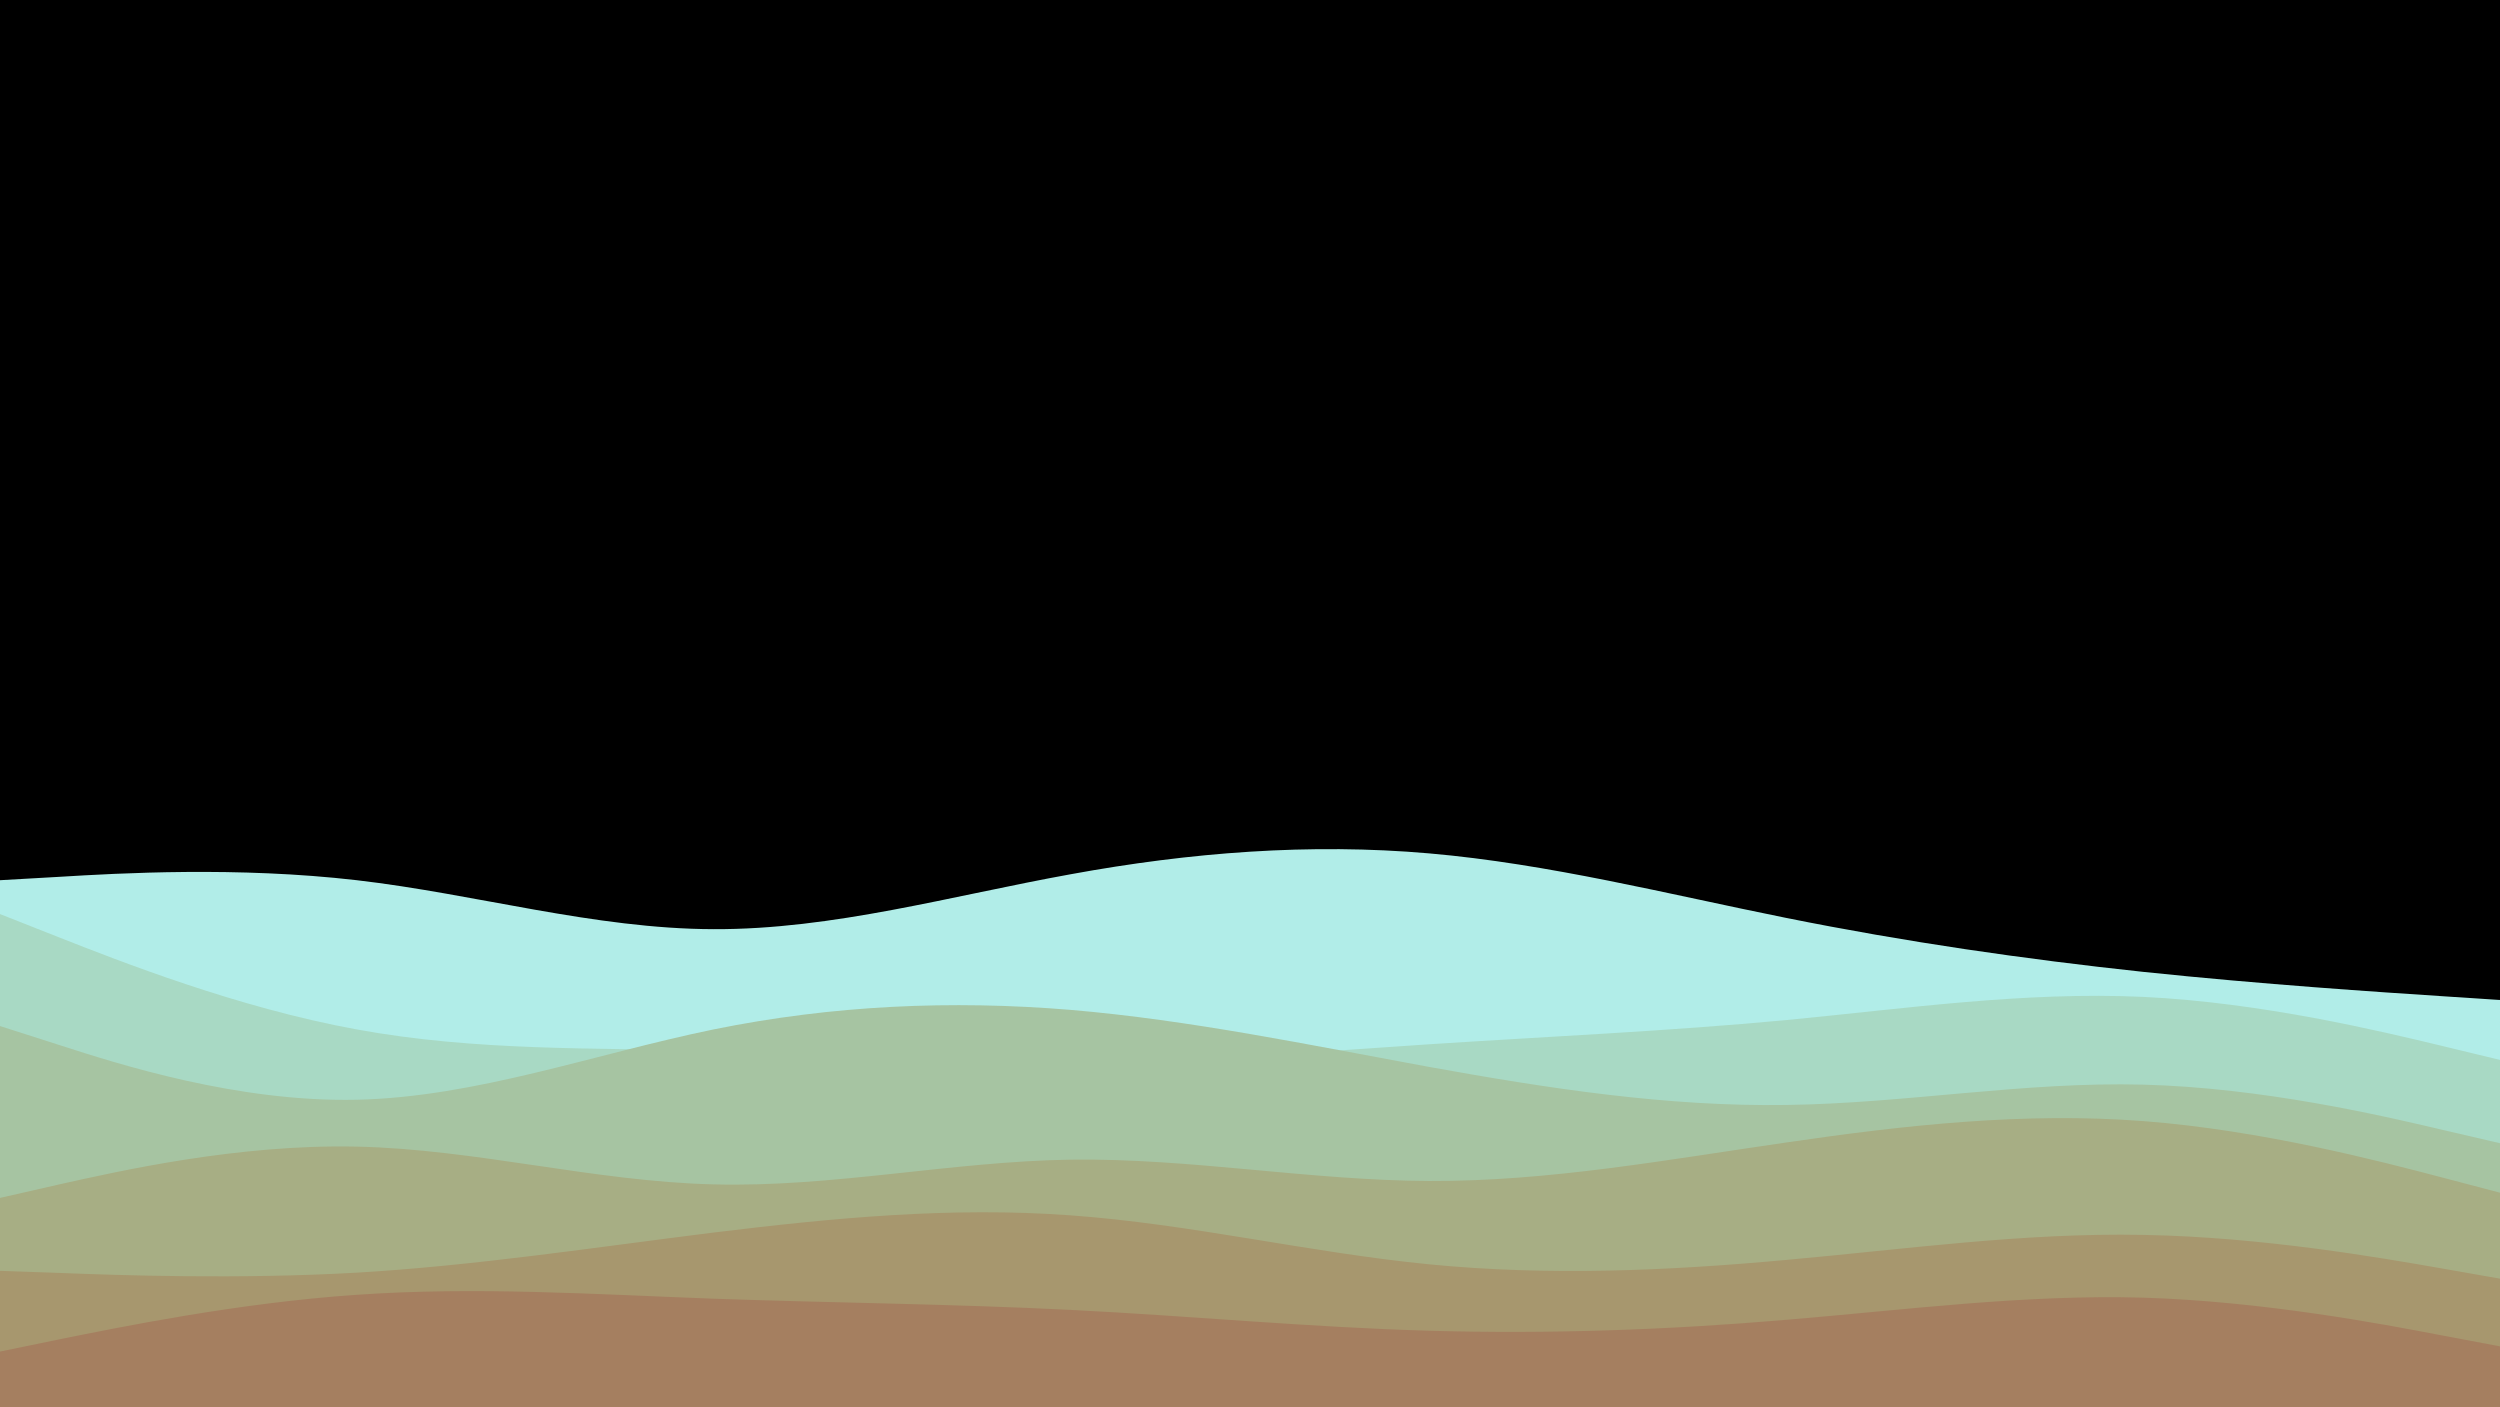
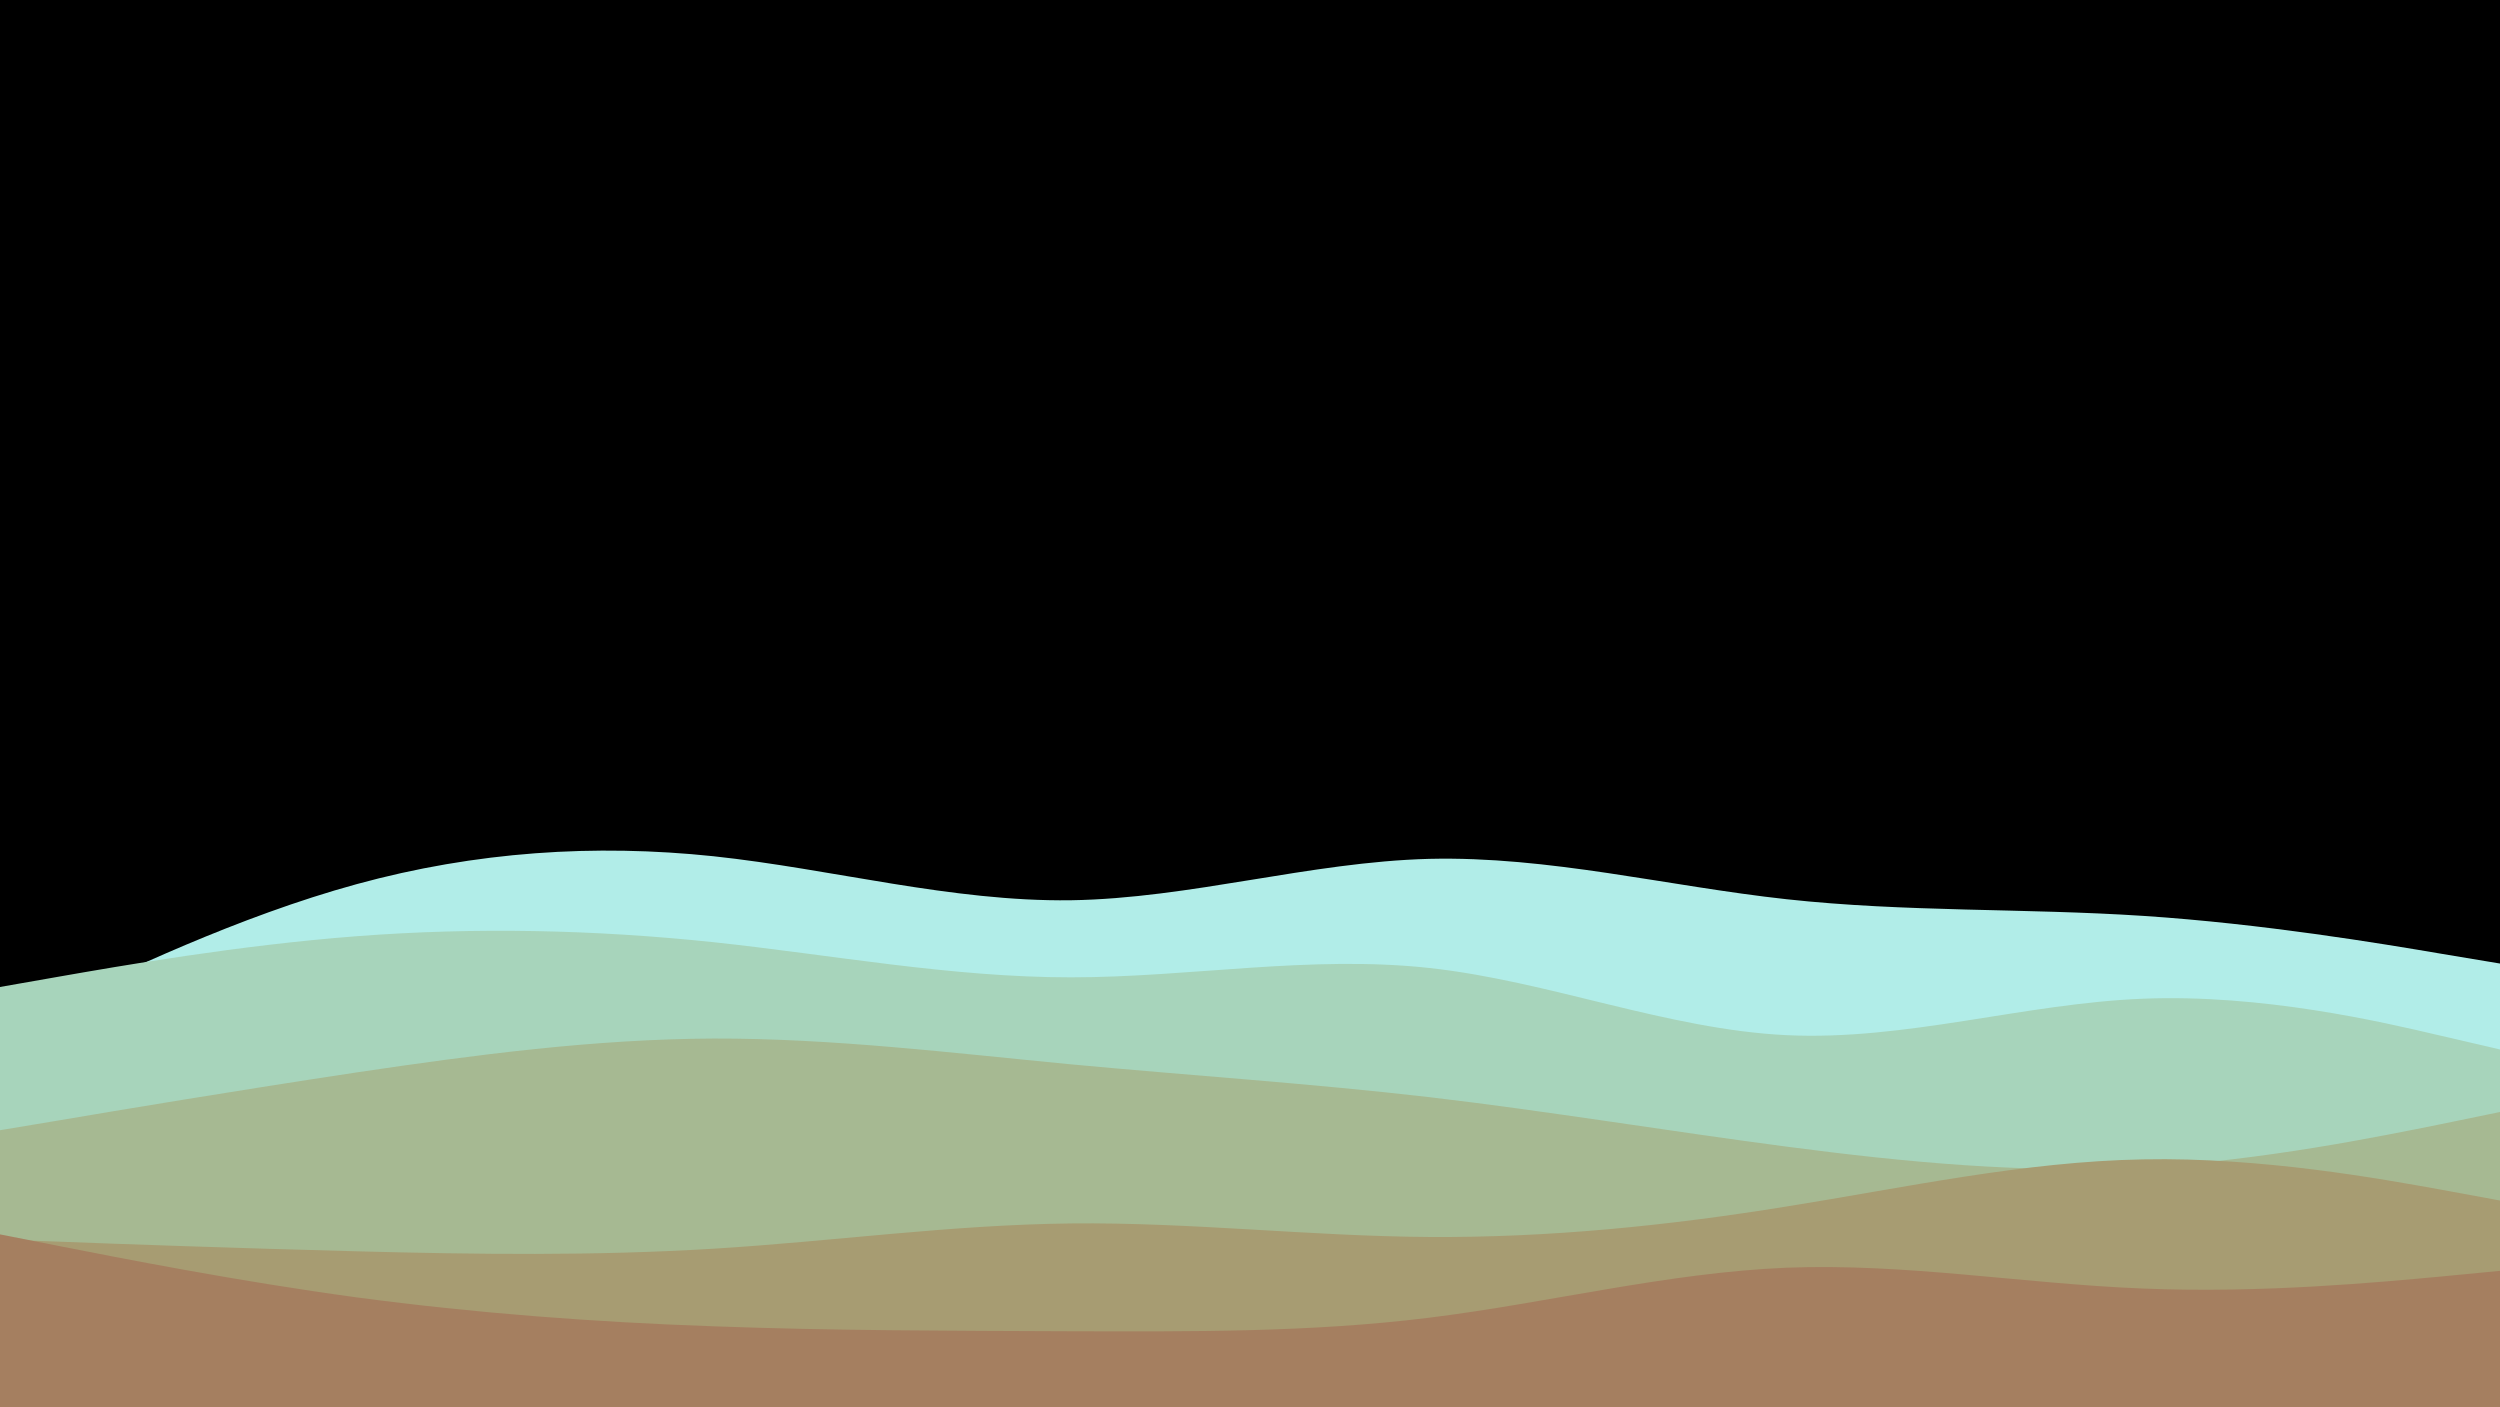
<svg xmlns="http://www.w3.org/2000/svg" id="visual" viewBox="0 0 960 540" width="960" height="540" version="1.1">
  <rect x="0" y="0" width="960" height="540" fill="#000000" />
-   <path d="M0 338L22.8 336.7C45.7 335.3 91.3 332.7 137 338C182.7 343.3 228.3 356.7 274 356.8C319.7 357 365.3 344 411.2 335.7C457 327.3 503 323.7 548.8 327.7C594.7 331.7 640.3 343.3 686 352.5C731.7 361.7 777.3 368.3 823 373.2C868.7 378 914.3 381 937.2 382.5L960 384L960 541L937.2 541C914.3 541 868.7 541 823 541C777.3 541 731.7 541 686 541C640.3 541 594.7 541 548.8 541C503 541 457 541 411.2 541C365.3 541 319.7 541 274 541C228.3 541 182.7 541 137 541C91.3 541 45.7 541 22.8 541L0 541Z" fill="#b1ede8" />
-   <path d="M0 351L22.8 360C45.7 369 91.3 387 137 395.3C182.7 403.7 228.3 402.3 274 403.5C319.7 404.7 365.3 408.3 411.2 408.2C457 408 503 404 548.8 401C594.7 398 640.3 396 686 391.7C731.7 387.3 777.3 380.7 823 382.8C868.7 385 914.3 396 937.2 401.5L960 407L960 541L937.2 541C914.3 541 868.7 541 823 541C777.3 541 731.7 541 686 541C640.3 541 594.7 541 548.8 541C503 541 457 541 411.2 541C365.3 541 319.7 541 274 541C228.3 541 182.7 541 137 541C91.3 541 45.7 541 22.8 541L0 541Z" fill="#a8d9c4" />
-   <path d="M0 394L22.8 401.3C45.7 408.7 91.3 423.3 137 422.3C182.7 421.3 228.3 404.7 274 395.3C319.7 386 365.3 384 411.2 387.8C457 391.7 503 401.3 548.8 409.7C594.7 418 640.3 425 686 424.3C731.7 423.7 777.3 415.3 823 416.5C868.7 417.7 914.3 428.3 937.2 433.7L960 439L960 541L937.2 541C914.3 541 868.7 541 823 541C777.3 541 731.7 541 686 541C640.3 541 594.7 541 548.8 541C503 541 457 541 411.2 541C365.3 541 319.7 541 274 541C228.3 541 182.7 541 137 541C91.3 541 45.7 541 22.8 541L0 541Z" fill="#a6c4a2" />
-   <path d="M0 460L22.8 454.8C45.7 449.7 91.3 439.3 137 440.3C182.7 441.3 228.3 453.7 274 454.8C319.7 456 365.3 446 411.2 445.3C457 444.7 503 453.3 548.8 453.5C594.7 453.7 640.3 445.3 686 438.7C731.7 432 777.3 427 823 430.5C868.7 434 914.3 446 937.2 452L960 458L960 541L937.2 541C914.3 541 868.7 541 823 541C777.3 541 731.7 541 686 541C640.3 541 594.7 541 548.8 541C503 541 457 541 411.2 541C365.3 541 319.7 541 274 541C228.3 541 182.7 541 137 541C91.3 541 45.7 541 22.8 541L0 541Z" fill="#a7ae84" />
-   <path d="M0 488L22.8 488.8C45.7 489.7 91.3 491.3 137 488.7C182.7 486 228.3 479 274 473.3C319.7 467.7 365.3 463.3 411.2 466.7C457 470 503 481 548.8 485.5C594.7 490 640.3 488 686 483.8C731.7 479.7 777.3 473.3 823 474.2C868.7 475 914.3 483 937.2 487L960 491L960 541L937.2 541C914.3 541 868.7 541 823 541C777.3 541 731.7 541 686 541C640.3 541 594.7 541 548.8 541C503 541 457 541 411.2 541C365.3 541 319.7 541 274 541C228.3 541 182.7 541 137 541C91.3 541 45.7 541 22.8 541L0 541Z" fill="#a7976e" />
-   <path d="M0 519L22.8 514.3C45.7 509.7 91.3 500.3 137 497.2C182.7 494 228.3 497 274 498.7C319.7 500.3 365.3 500.7 411.2 503C457 505.3 503 509.7 548.8 511C594.7 512.3 640.3 510.7 686 506.8C731.7 503 777.3 497 823 498.3C868.7 499.7 914.3 508.3 937.2 512.7L960 517L960 541L937.2 541C914.3 541 868.7 541 823 541C777.3 541 731.7 541 686 541C640.3 541 594.7 541 548.8 541C503 541 457 541 411.2 541C365.3 541 319.7 541 274 541C228.3 541 182.7 541 137 541C91.3 541 45.7 541 22.8 541L0 541Z" fill="#a57f60" />
+   <path d="M0 396L22.8 385C45.7 374 91.3 352 137 339.5C182.7 327 228.3 324 274 328.8C319.7 333.7 365.3 346.3 411.2 345.7C457 345 503 331 548.8 329.8C594.7 328.7 640.3 340.3 686 345.3C731.7 350.3 777.3 348.7 823 351.7C868.7 354.7 914.3 362.3 937.2 366.2L960 370L960 541L937.2 541C914.3 541 868.7 541 823 541C777.3 541 731.7 541 686 541C640.3 541 594.7 541 548.8 541C503 541 457 541 411.2 541C365.3 541 319.7 541 274 541C228.3 541 182.7 541 137 541C91.3 541 45.7 541 22.8 541L0 541Z" fill="#b1ede8" />
+   <path d="M0 379L22.8 375C45.7 371 91.3 363 137 359.5C182.7 356 228.3 357 274 361.8C319.7 366.7 365.3 375.3 411.2 375.3C457 375.3 503 366.7 548.8 371.7C594.7 376.7 640.3 395.3 686 397.5C731.7 399.7 777.3 385.3 823 383.5C868.7 381.7 914.3 392.3 937.2 397.7L960 403L960 541L937.2 541C914.3 541 868.7 541 823 541C777.3 541 731.7 541 686 541C640.3 541 594.7 541 548.8 541C503 541 457 541 411.2 541C365.3 541 319.7 541 274 541C228.3 541 182.7 541 137 541C91.3 541 45.7 541 22.8 541L0 541Z" fill="#a7d4bb" />
+   <path d="M0 434L22.8 430.2C45.7 426.3 91.3 418.7 137 411.8C182.7 405 228.3 399 274 398.8C319.7 398.7 365.3 404.3 411.2 408.7C457 413 503 416 548.8 421.3C594.7 426.7 640.3 434.3 686 440.3C731.7 446.3 777.3 450.7 823 448.2C868.7 445.7 914.3 436.3 937.2 431.7L960 427L960 541L937.2 541C914.3 541 868.7 541 823 541C777.3 541 731.7 541 686 541C640.3 541 594.7 541 548.8 541C503 541 457 541 411.2 541C365.3 541 319.7 541 274 541C228.3 541 182.7 541 137 541C91.3 541 45.7 541 22.8 541L0 541Z" fill="#a6b992" />
+   <path d="M0 476L22.8 476.8C45.7 477.7 91.3 479.3 137 480.5C182.7 481.7 228.3 482.3 274 479.5C319.7 476.7 365.3 470.3 411.2 469.8C457 469.3 503 474.7 548.8 475C594.7 475.3 640.3 470.7 686 463.3C731.7 456 777.3 446 823 445.2C868.7 444.3 914.3 452.7 937.2 456.8L960 461L960 541L937.2 541C914.3 541 868.7 541 823 541C777.3 541 731.7 541 686 541C640.3 541 594.7 541 548.8 541C503 541 457 541 411.2 541C365.3 541 319.7 541 274 541C228.3 541 182.7 541 137 541C91.3 541 45.7 541 22.8 541L0 541Z" fill="#a79c72" />
+   <path d="M0 474L22.8 478.5C45.7 483 91.3 492 137 498.2C182.7 504.3 228.3 507.7 274 509.3C319.7 511 365.3 511 411.2 511.2C457 511.3 503 511.7 548.8 506C594.7 500.3 640.3 488.7 686 486.8C731.7 485 777.3 493 823 494.8C868.7 496.7 914.3 492.3 937.2 490.2L960 488L960 541L937.2 541C914.3 541 868.7 541 823 541C777.3 541 731.7 541 686 541C640.3 541 594.7 541 548.8 541C503 541 457 541 411.2 541C365.3 541 319.7 541 274 541C228.3 541 182.7 541 137 541C91.3 541 45.7 541 22.8 541L0 541Z" fill="#a57f60" />
</svg>
